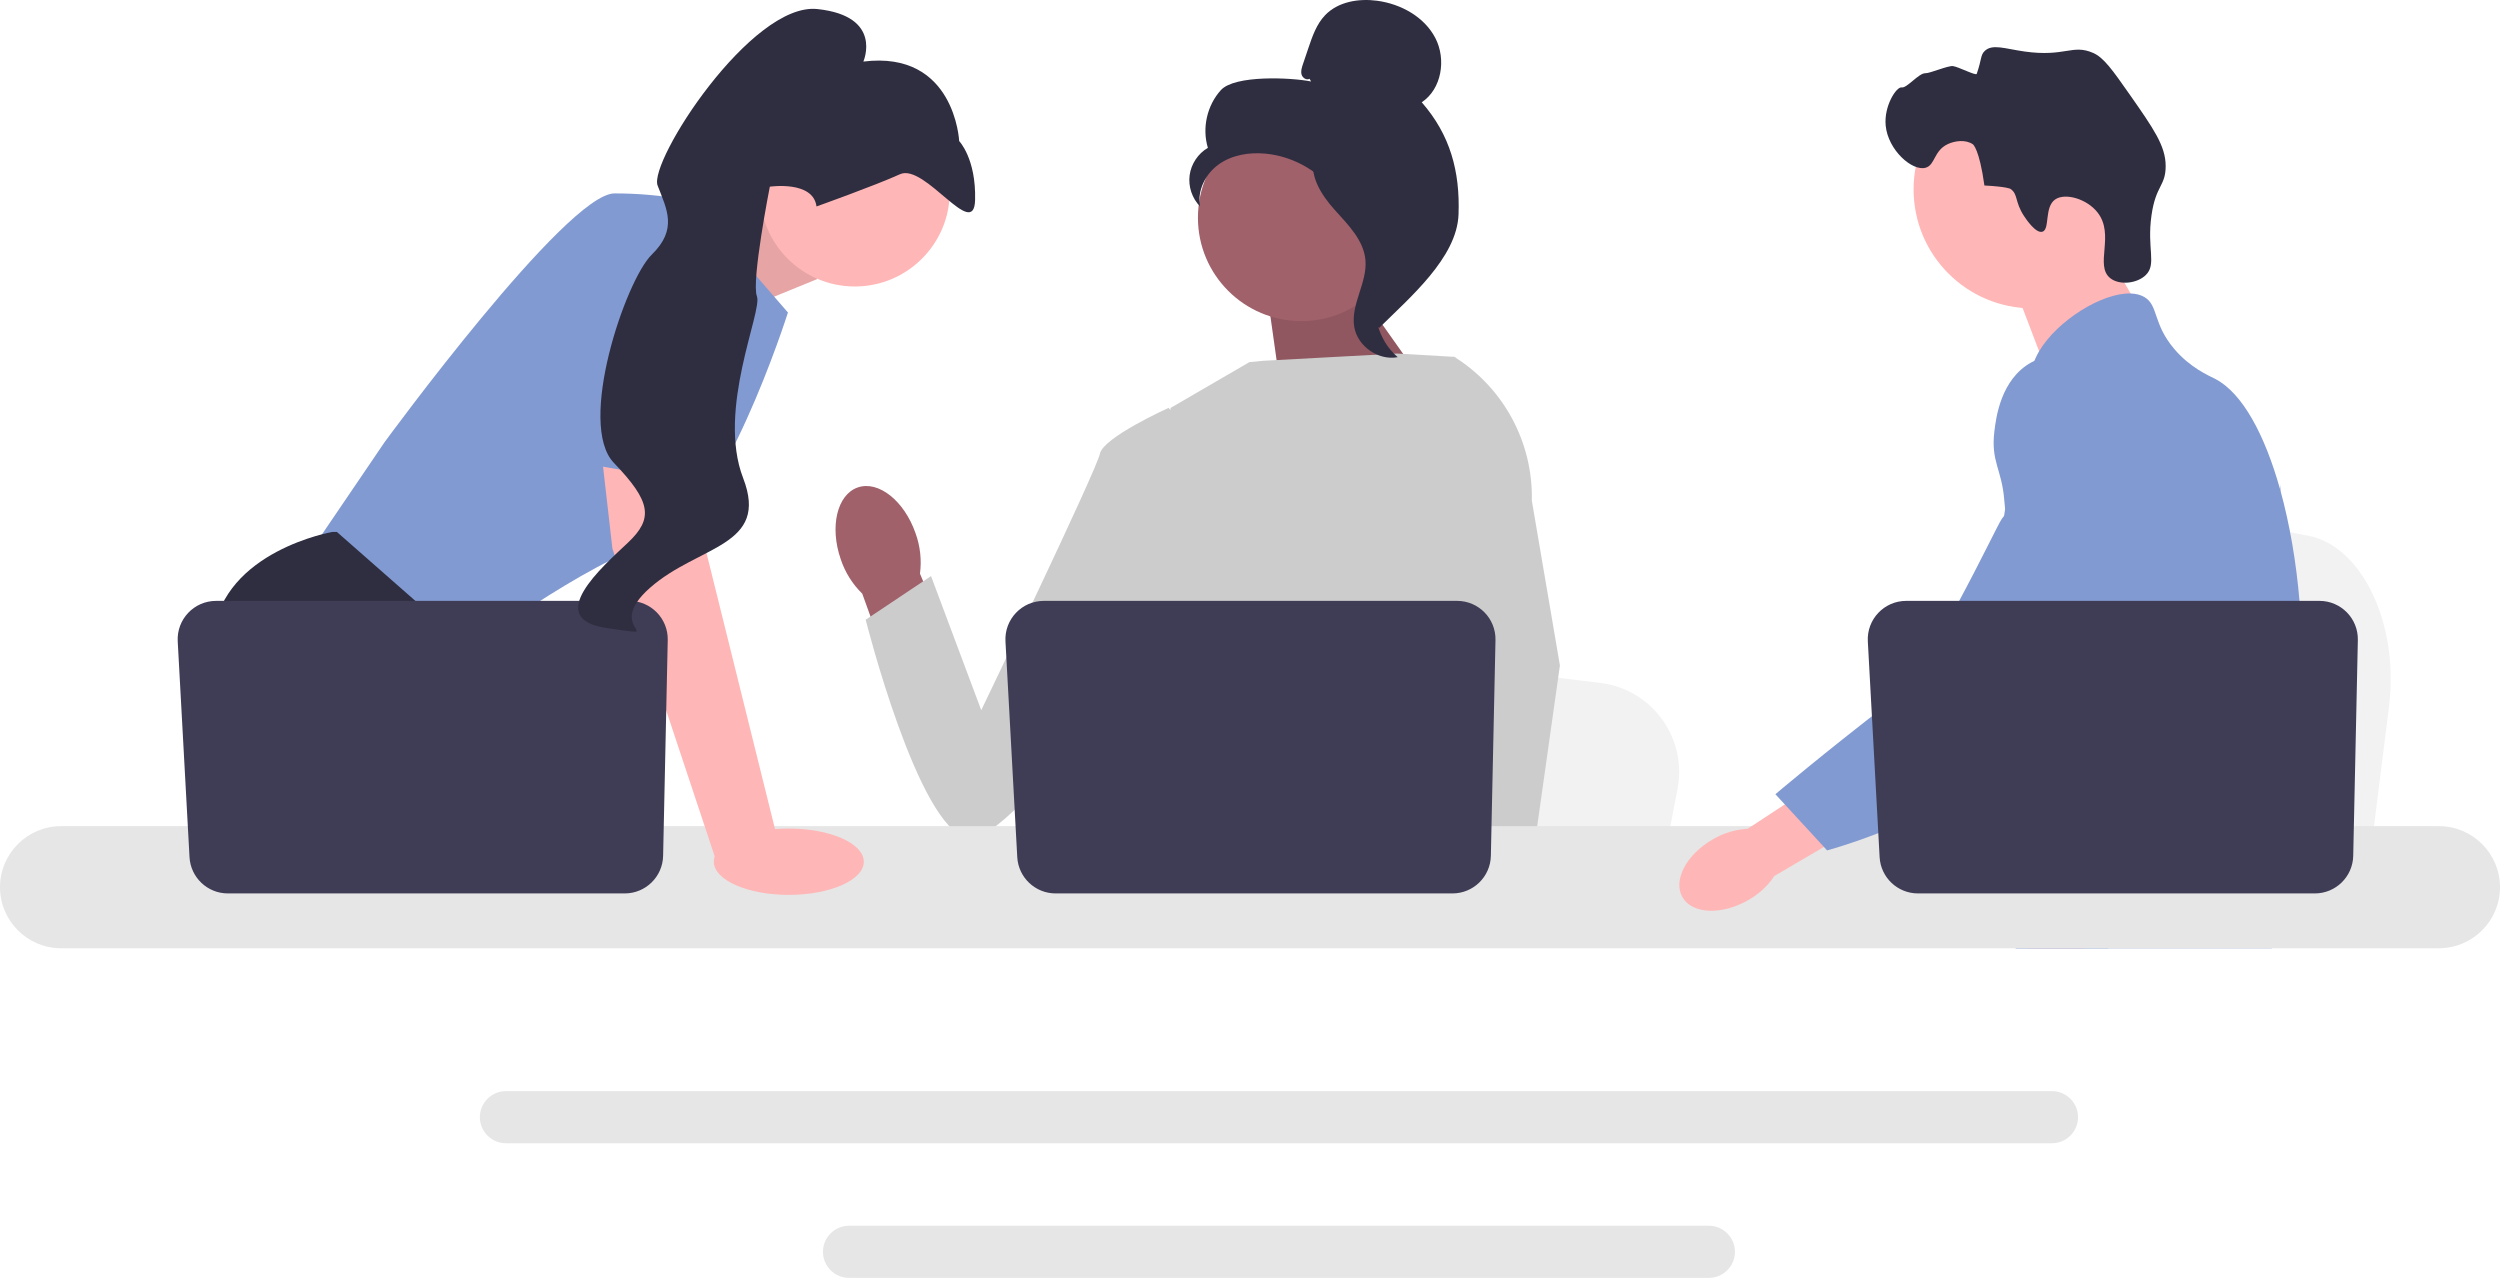
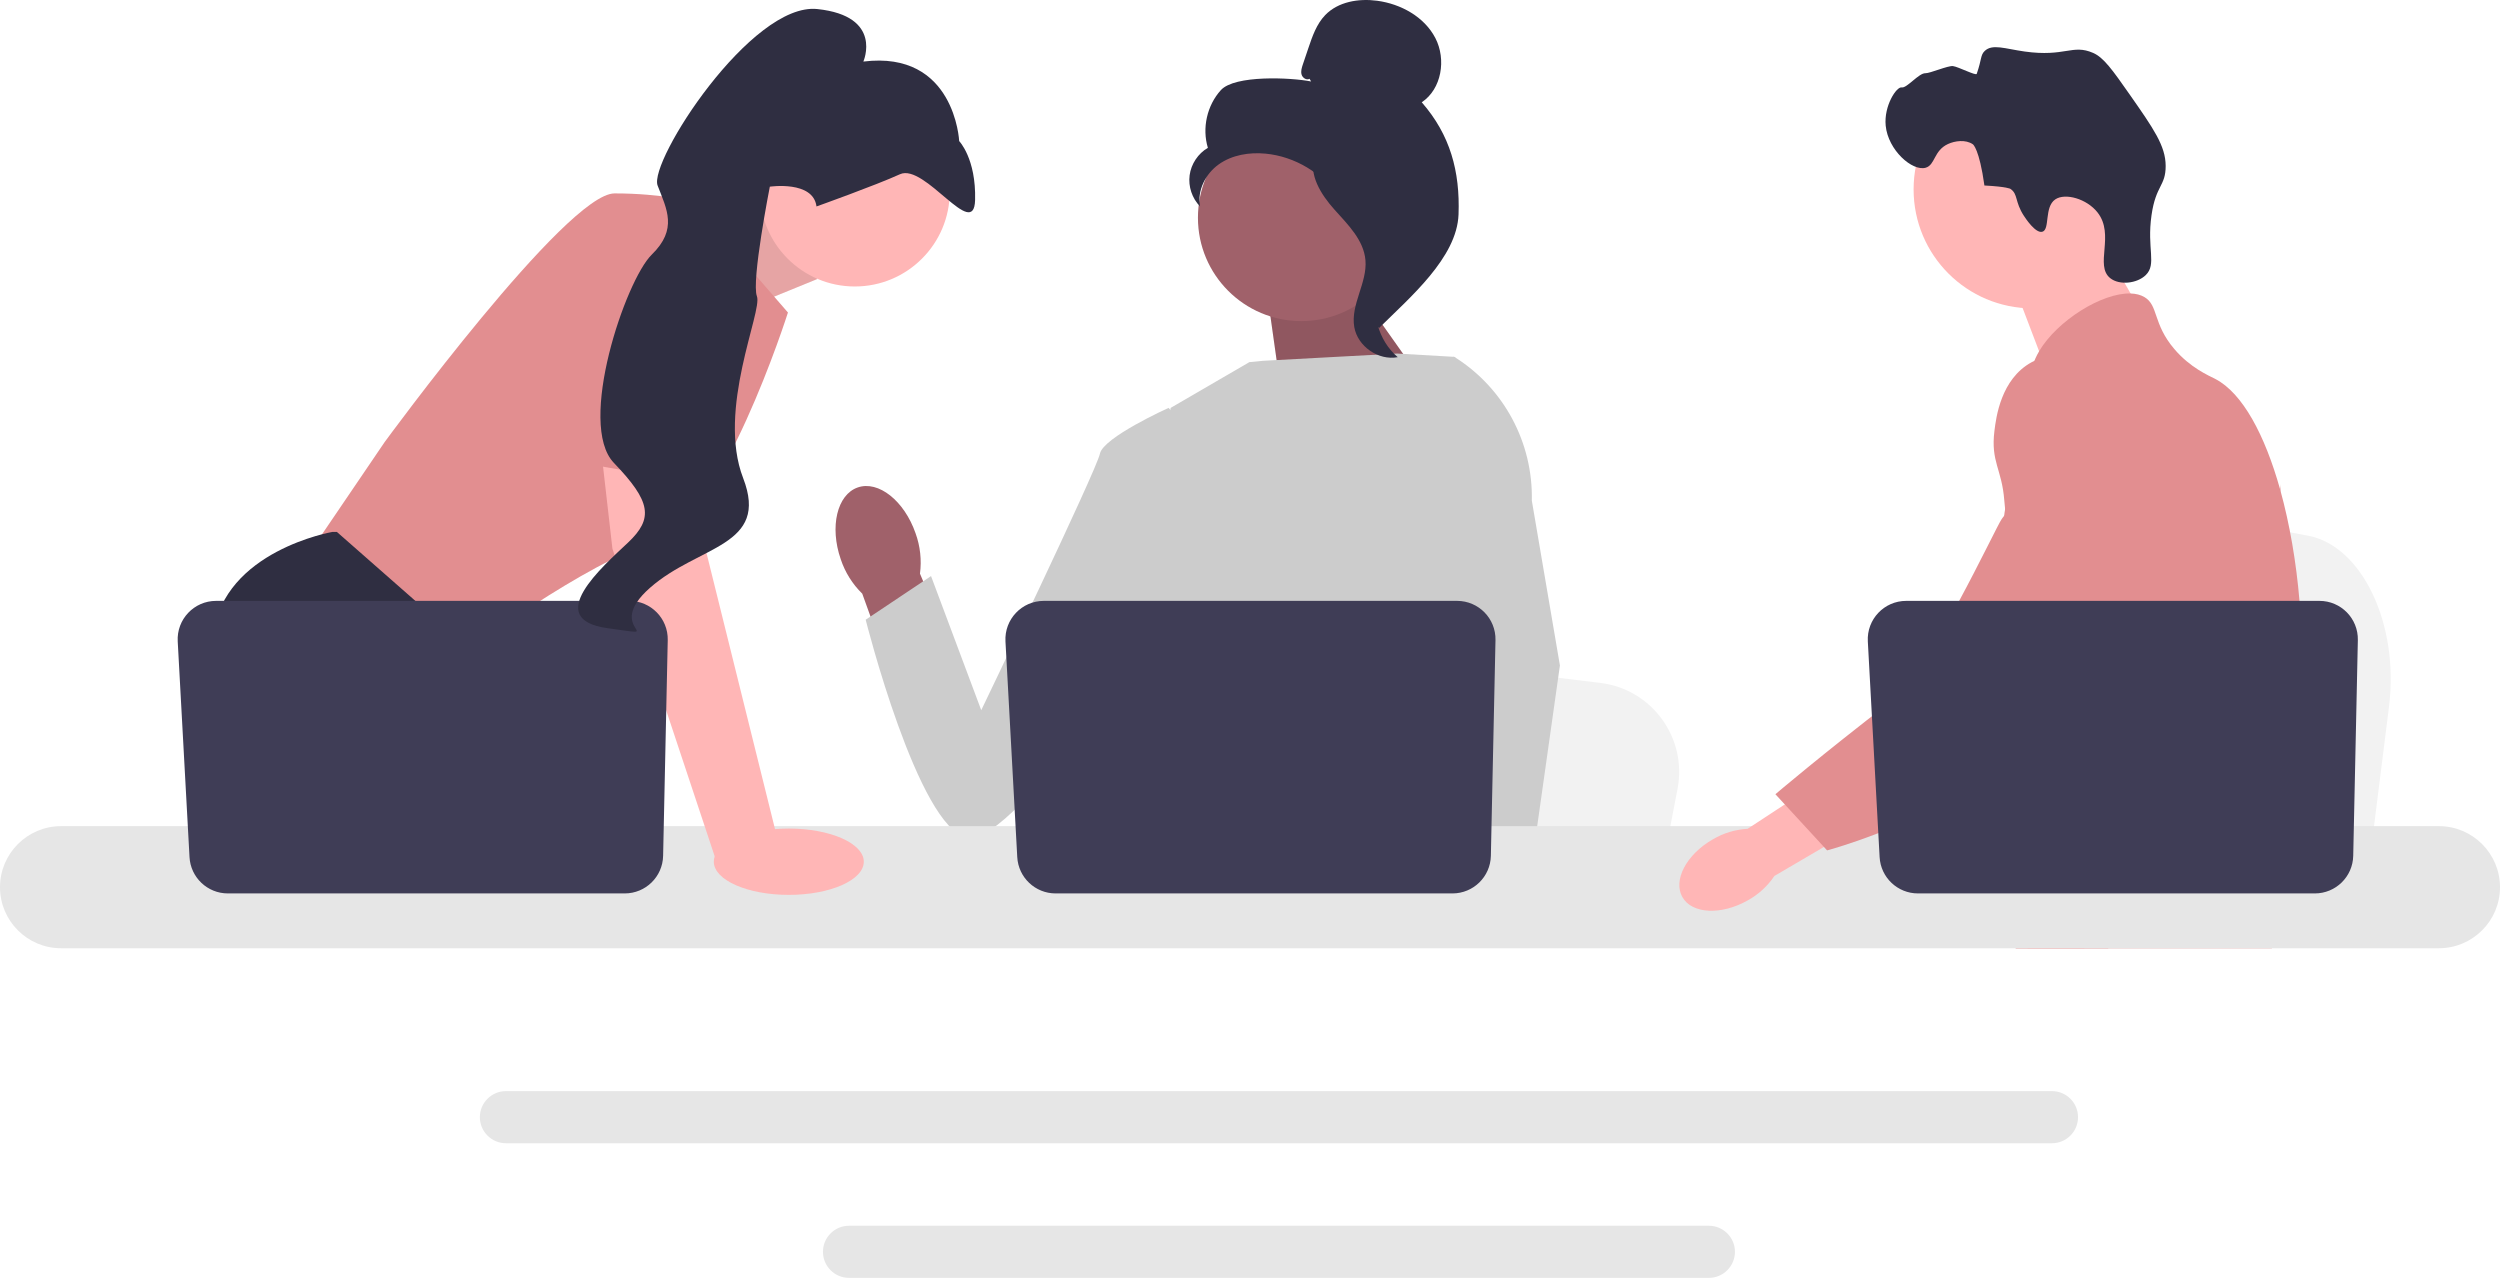
<svg xmlns="http://www.w3.org/2000/svg" width="866.81" height="443.068" viewBox="0 0 866.81 443.068">
  <path d="M828.335,244.952l-2.715,21.622-6.739,53.704h-135.383c1.057-12.037,2.502-29.362,4.046-48.065,.152-1.868,.312-3.748,.464-5.639,3.872-47.014,8.108-100.216,8.108-100.216l17.799,3.316,34.532,6.421,14.071,2.615,37.681,7.017c18.787,3.491,31.71,30.693,28.135,59.226Z" fill="#f2f2f2" />
  <polygon points="725.93 79.358 742.579 108.492 710.58 131.169 696.93 95.358 725.93 79.358" fill="#ffb6b6" />
  <circle cx="704.735" cy="65.675" r="41.244" fill="#ffb6b6" />
  <path d="M701.774,74.896c-3.275-4.984-1.99-7.591-4.731-9.423-0-0-1.103-.737-8.999-1.157h0c-1.768-12.724-3.975-14.267-3.975-14.267-2.543-1.778-6.318-1.201-8.666-.113-4.966,2.3-4.391,7.269-7.735,8.22-4.619,1.314-13.024-6.092-13.852-14.569-.675-6.915,3.78-13.631,5.547-13.276,1.752,.352,5.947-5.003,8.212-4.92,1.547,.056,7.867-2.691,9.567-2.476,1.857,.235,7.978,3.429,8.234,2.699,1.773-5.072,1.252-6.479,2.756-7.93,2.665-2.571,7.026-.781,13.866,.181,14.074,1.978,16.531-2.663,23.743,.483,3.644,1.589,6.692,5.874,12.641,14.38,8.319,11.895,12.479,17.842,12.506,24.779,.027,7.074-3.398,6.625-4.903,17.098-1.675,11.658,1.884,16.989-2.004,20.777-3.005,2.927-9.113,3.622-12.322,1.053-5.494-4.399,1.696-15.012-4.384-22.767-3.732-4.76-11.238-6.878-14.676-4.525-3.888,2.66-1.746,10.469-4.48,11.21-2.341,.634-5.772-4.588-6.343-5.457Z" fill="#2f2e41" />
-   <path d="M797.85,237.338c-1.15,19.67-5.72,25.88-7.32,49.11-.35,5.1-.56,11.02-.56,18.08,0,1.8,.01,3.54,.01,5.24,0,3.62-.069,7.04-.49,10.51-.319,2.77-.869,5.56-1.779,8.5h-88.83c-.01-.02-.01-.04-.021-.06-.52-2.26-.85-4.42-1.1-6.49-.08-.66-.15-1.31-.21-1.95-.08-.75-.15-1.49-.22-2.22-.271-2.91-.54-5.66-1.181-8.29-.859-3.63-2.42-7.05-5.62-10.35-1.31-1.35-2.619-2.4-3.899-3.32-.25-.17-.49-.34-.74-.51-3.54-2.43-6.89-4.18-9.79-9.14-.05-.07-.09-.15-.13-.22-.5-.87-1.8-3.15-2.74-6.19-.99-3.16-1.59-7.13-.51-11.19,2.57-9.62,12.09-10.58,19.87-20.3,.84-1.05,1.67-2.21,2.46-3.5,3.52-5.72,4.47-10.76,5.59-16.75,.18-.97,.34-1.93,.47-2.86,.101-.7,.19-1.39,.261-2.07,.619-5.71,.319-10.63-.41-15.03-2.38-14.41-9.4-23.33-4.44-36.26,1.561-4.06,3.771-7.11,6-9.72,4.72-5.53,9.57-9.12,8.73-16.26-.851-7.2-6.311-8.19-6.92-14.48-.311-3.18,.729-6.53,2.68-9.82v-.01c6.24-10.59,21.82-20.34,31.72-20.03,1.83,.05,3.45,.46,4.8,1.25,4.891,2.88,2.851,9.17,10.341,17.99,5.569,6.55,11.869,9.17,14.26,10.41,9.47,4.94,17.17,19.51,22.399,38.14,.04,.14,.08,.28,.12,.43,3.23,11.67,5.511,24.92,6.641,38.36,.479,5.69,.76,11.41,.819,17.07,.051,4.52-.05,8.44-.26,11.93Z" fill="#829ad2" />
+   <path d="M797.85,237.338c-1.15,19.67-5.72,25.88-7.32,49.11-.35,5.1-.56,11.02-.56,18.08,0,1.8,.01,3.54,.01,5.24,0,3.62-.069,7.04-.49,10.51-.319,2.77-.869,5.56-1.779,8.5h-88.83c-.01-.02-.01-.04-.021-.06-.52-2.26-.85-4.42-1.1-6.49-.08-.66-.15-1.31-.21-1.95-.08-.75-.15-1.49-.22-2.22-.271-2.91-.54-5.66-1.181-8.29-.859-3.63-2.42-7.05-5.62-10.35-1.31-1.35-2.619-2.4-3.899-3.32-.25-.17-.49-.34-.74-.51-3.54-2.43-6.89-4.18-9.79-9.14-.05-.07-.09-.15-.13-.22-.5-.87-1.8-3.15-2.74-6.19-.99-3.16-1.59-7.13-.51-11.19,2.57-9.62,12.09-10.58,19.87-20.3,.84-1.05,1.67-2.21,2.46-3.5,3.52-5.72,4.47-10.76,5.59-16.75,.18-.97,.34-1.93,.47-2.86,.101-.7,.19-1.39,.261-2.07,.619-5.71,.319-10.63-.41-15.03-2.38-14.41-9.4-23.33-4.44-36.26,1.561-4.06,3.771-7.11,6-9.72,4.72-5.53,9.57-9.12,8.73-16.26-.851-7.2-6.311-8.19-6.92-14.48-.311-3.18,.729-6.53,2.68-9.82v-.01c6.24-10.59,21.82-20.34,31.72-20.03,1.83,.05,3.45,.46,4.8,1.25,4.891,2.88,2.851,9.17,10.341,17.99,5.569,6.55,11.869,9.17,14.26,10.41,9.47,4.94,17.17,19.51,22.399,38.14,.04,.14,.08,.28,.12,.43,3.23,11.67,5.511,24.92,6.641,38.36,.479,5.69,.76,11.41,.819,17.07,.051,4.52-.05,8.44-.26,11.93Z" fill="#e28e90" />
  <g>
    <polygon points="731.331 304.728 729.52 309.768 728.38 312.927 725.74 320.278 722.68 328.778 703.01 328.778 706.31 320.278 707.84 316.318 710.38 309.768 714.64 298.768 731.331 304.728" fill="#ffb6b6" />
-     <path d="M790.84,167.827c-.05,.65-.12,1.37-.19,2.15-.779,7.94-2.62,22.15-5.31,38.36-1.42,8.55-3.08,17.66-4.95,26.71-4.02,19.53-9.02,38.76-14.67,51.4-1.01,2.28-2.05,4.34-3.11,6.16-.81,1.39-1.66,2.76-2.55,4.11-2.88,4.43-6.11,8.63-9.46,12.55-.13,.17-.28,.33-.43,.5-.54,.64-1.101,1.27-1.66,1.9-2.74,3.09-5.54,5.97-8.25,8.61-3.3,3.22-6.48,6.07-9.33,8.5h-31.94l-.13-.06-4.6-2.04s1.31-1.54,3.5-4.45c.45-.59,.93-1.24,1.45-1.95,.64-.87,1.33-1.83,2.069-2.87,1.54-2.18,3.29-4.74,5.17-7.64,3.641-5.61,7.79-12.51,11.98-20.5,.48-.93,.97-1.87,1.46-2.82,.01-.03,.03-.06,.04-.09,.83-1.62,1.65-3.29,2.47-4.99,6.95-14.46,8.94-26.46,9.511-30.35,.8-5.5,1.909-13.19,1.609-21.65-.2-5.58-1.01-11.48-2.939-17.34v-.01c-.4-1.23-.851-2.46-1.36-3.68-.91-2.19-1.99-4.35-3.271-6.48-5.649-9.38-10.239-9.77-13.89-19.99-1.08-3.03-3.53-9.87-2.78-17.09v-.01c.091-.89,.24-1.79,.44-2.69v-.01c.05-.25,.12-.51,.19-.76,.569-2.21,1.51-4.4,2.939-6.48,2.79-4.04,6.6-6.44,10.01-7.87l.011-.01c3.939-1.64,7.34-1.99,8-2.05,14.609-1.3,25.939,10.98,32.13,17.69,2.39,2.59,4.58,4.76,6.58,6.53,15.569,13.9,19.84,5.02,20.949,.43,.17-.71,.261-1.32,.311-1.72Z" fill="#829ad2" />
-     <path d="M790.89,167.308c0,.05-.01,.22-.05,.5,.02-.15,.03-.3,.04-.44,0-.03,0-.05,.01-.06Z" fill="#829ad2" />
+     <path d="M790.84,167.827c-.05,.65-.12,1.37-.19,2.15-.779,7.94-2.62,22.15-5.31,38.36-1.42,8.55-3.08,17.66-4.95,26.71-4.02,19.53-9.02,38.76-14.67,51.4-1.01,2.28-2.05,4.34-3.11,6.16-.81,1.39-1.66,2.76-2.55,4.11-2.88,4.43-6.11,8.63-9.46,12.55-.13,.17-.28,.33-.43,.5-.54,.64-1.101,1.27-1.66,1.9-2.74,3.09-5.54,5.97-8.25,8.61-3.3,3.22-6.48,6.07-9.33,8.5h-31.94l-.13-.06-4.6-2.04s1.31-1.54,3.5-4.45c.45-.59,.93-1.24,1.45-1.95,.64-.87,1.33-1.83,2.069-2.87,1.54-2.18,3.29-4.74,5.17-7.64,3.641-5.61,7.79-12.51,11.98-20.5,.48-.93,.97-1.87,1.46-2.82,.01-.03,.03-.06,.04-.09,.83-1.62,1.65-3.29,2.47-4.99,6.95-14.46,8.94-26.46,9.511-30.35,.8-5.5,1.909-13.19,1.609-21.65-.2-5.58-1.01-11.48-2.939-17.34v-.01c-.4-1.23-.851-2.46-1.36-3.68-.91-2.19-1.99-4.35-3.271-6.48-5.649-9.38-10.239-9.77-13.89-19.99-1.08-3.03-3.53-9.87-2.78-17.09v-.01c.091-.89,.24-1.79,.44-2.69v-.01c.05-.25,.12-.51,.19-.76,.569-2.21,1.51-4.4,2.939-6.48,2.79-4.04,6.6-6.44,10.01-7.87l.011-.01c3.939-1.64,7.34-1.99,8-2.05,14.609-1.3,25.939,10.98,32.13,17.69,2.39,2.59,4.58,4.76,6.58,6.53,15.569,13.9,19.84,5.02,20.949,.43,.17-.71,.261-1.32,.311-1.72Z" fill="#e28e90" />
+     <path d="M790.89,167.308c0,.05-.01,.22-.05,.5,.02-.15,.03-.3,.04-.44,0-.03,0-.05,.01-.06Z" fill="#e28e90" />
  </g>
  <path d="M711.47,378.318H175.42c-4.98,0-9.04,4.05-9.04,9.03,0,4.99,4.06,9.04,9.04,9.04H711.47c4.979,0,9.03-4.05,9.03-9.04,0-4.98-4.051-9.03-9.03-9.03Z" fill="#e6e6e6" />
  <path d="M592.51,424.998H294.37c-4.98,0-9.03,4.05-9.03,9.03s4.05,9.04,9.03,9.04h298.14c4.98,0,9.04-4.06,9.04-9.04s-4.06-9.03-9.04-9.03Z" fill="#e6e6e6" />
  <polygon points="235.069 81.275 268.853 67.057 283.344 96.762 247.842 111.253 235.069 81.275" fill="#ffb6b6" />
  <polygon points="235.069 81.275 268.853 67.057 283.344 96.762 247.842 111.253 235.069 81.275" opacity=".1" />
-   <path d="M239.872,69.955l33.328,38.4s-23.185,73.177-46.369,79.698-65.932,38.4-65.932,38.4l-53.615-34.777,26.083-38.4s63.034-86.218,79.698-86.218c16.664,0,26.807,2.898,26.807,2.898Z" fill="#829ad2" />
+   <path d="M239.872,69.955l33.328,38.4s-23.185,73.177-46.369,79.698-65.932,38.4-65.932,38.4l-53.615-34.777,26.083-38.4s63.034-86.218,79.698-86.218c16.664,0,26.807,2.898,26.807,2.898Z" fill="#e28e90" />
  <path d="M194.843,320.278H117.261l-4.905-6.557-20.026-26.771-4.608-6.158s-17.389-31.879-13.766-60.86c3.623-28.981,41.298-35.502,41.298-35.502h1.55l46.123,40.53-2.753,37.719,14.606,24.272,20.062,33.328Z" fill="#2f2e41" />
  <polygon points="133.15 320.278 112.356 320.278 112.356 289.486 133.15 320.278" fill="#2f2e41" />
  <path d="M581.644,273.532l-2.587,13.418-6.419,33.328h-128.958c1.007-7.47,2.384-18.222,3.854-29.829,.145-1.159,.297-2.326,.442-3.499,3.688-29.177,7.723-62.193,7.723-62.193l16.954,2.058,32.893,3.985,13.404,1.623,35.893,4.354c17.896,2.166,30.205,19.048,26.8,36.755Z" fill="#f2f2f2" />
  <path d="M764.144,320.278h-69.945c1.065-1.253,1.666-1.978,1.666-1.978l20.968-3.463,43.203-7.129s1.971,5.093,4.108,12.571Z" fill="#2f2e41" />
  <polygon points="467.455 95.766 497.873 138.784 444.814 140.369 439.119 99.942 467.455 95.766" fill="#a0616a" />
  <polygon points="467.455 95.766 497.873 138.784 444.814 140.369 439.119 99.942 467.455 95.766" opacity=".1" />
-   <path id="uuid-ae755ff6-bb09-410e-86b1-7d1b81a37005-296" d="M317.446,184.896c-3.903-11.259-12.876-18.372-20.041-15.887-7.165,2.485-9.808,13.625-5.902,24.888,1.499,4.52,4.058,8.616,7.464,11.945l17.14,47.497,22.117-8.518-19.245-45.919c.615-4.724,.089-9.526-1.533-14.005Z" fill="#a0616a" />
+   <path id="uuid-ae755ff6-bb09-410e-86b1-7d1b81a37005-341" d="M317.446,184.896c-3.903-11.259-12.876-18.372-20.041-15.887-7.165,2.485-9.808,13.625-5.902,24.888,1.499,4.52,4.058,8.616,7.464,11.945l17.14,47.497,22.117-8.518-19.245-45.919c.615-4.724,.089-9.526-1.533-14.005Z" fill="#a0616a" />
  <path d="M523.347,162.977l-.042,43.841-4.079,16.193-8.39,33.306-6.108,30.633-4.55,22.822-1.623,8.151c-1.224,.819-2.442,1.601-3.659,2.355h-105.976c-6.021-3.615-9.39-6.427-9.39-6.427,0,0,1.666-1.565,3.572-4.079,3.217-4.246,7.108-11.201,4.724-17.845-.5-1.391-.63-3.086-.478-4.977,.971-12.476,14.056-33.574,14.056-33.574l-2.71-31.314-1.188-13.722,8.378-66.91,27.307-15.874,4.714-.456,46.536-2.514,19.234,1.108,.877,.239,18.794,39.045Z" fill="#ccc" />
  <g>
    <polygon points="525.414 320.278 502.229 320.278 501.208 309.772 501.186 309.562 507.75 309.113 524.827 307.947 525.124 314.235 525.356 319.061 525.414 320.278" fill="#ffb6b6" />
    <path d="M531.121,173.576l9.739,57.143-7.948,56.23-1.239,8.752-2.188,15.454-.674,4.753,.022,.514,.167,3.855h-27.532l-1.014-10.506-.087-.942-2.072-21.518-.036-.362-4.398-45.63,8.622-32.98,.638-2.427v-.007l3.751-56.469-2.905-25.663-.029-.239c.058,.036,.109,.073,.167,.109,.152,.094,.304,.188,.449,.29,16.925,10.737,27.01,29.575,26.568,49.644Z" fill="#ccc" />
  </g>
  <path d="M415.748,152.379l-10.587-10.951s-22.664,10.218-23.794,15.886c-1.13,5.669-41.146,88.926-41.146,88.926l-17.41-46.499-22.662,15.13s18.184,72.192,35.19,75.581,74.002-85.446,74.002-85.446l6.408-52.628Z" fill="#ccc" />
  <path d="M845.64,286.447H21.16c-11.67,0-21.16,9.5-21.16,21.17s9.49,21.16,21.16,21.16H845.64c11.67,0,21.17-9.49,21.17-21.16s-9.5-21.17-21.17-21.17Z" fill="#e6e6e6" />
  <path d="M518.522,221.94l-1.603,74.802c-.155,7.241-6.07,13.03-13.312,13.03h-137.603c-7.071,0-12.91-5.528-13.296-12.589l-4.089-74.802c-.417-7.628,5.656-14.042,13.296-14.042h143.295c7.466,0,13.472,6.137,13.312,13.601Z" fill="#3f3d56" />
  <circle cx="296.385" cy="66.41" r="32.922" fill="#ffb6b6" />
  <polygon points="241.321 152.551 244.944 191.675 269.578 290.935 248.296 298.394 212.34 190.226 207.374 146.755 241.321 152.551" fill="#ffb6b6" />
  <path d="M231.522,221.94l-1.603,74.802c-.155,7.241-6.07,13.03-13.312,13.03H79.004c-7.071,0-12.91-5.528-13.296-12.589l-4.089-74.802c-.417-7.628,5.656-14.042,13.296-14.042H218.21c7.466,0,13.472,6.137,13.312,13.601Z" fill="#3f3d56" />
  <ellipse cx="273.5" cy="298.778" rx="26" ry="11.5" fill="#ffb6b6" />
-   <path d="M190.242,158.532l14.853-79.158s41.298-5.796,42.747,7.97-1.035,81.042-1.035,81.042l-56.564-9.853Z" fill="#829ad2" />
+   <path d="M190.242,158.532l14.853-79.158s41.298-5.796,42.747,7.97-1.035,81.042-1.035,81.042l-56.564-9.853Z" fill="#e28e90" />
  <path d="M283.095,71.586s20.365-7.268,28.956-11.179c8.591-3.911,25.657,23.366,26.037,8.96,.38-14.406-5.518-20.447-5.518-20.447,0,0-1.473-31.515-33.223-27.575,0,0,6.984-15.767-15.941-18.205-22.925-2.438-58.589,52.921-55.395,61.194,3.194,8.273,7.023,15.113-2.039,23.959-9.062,8.846-26.03,58.769-13.12,72.203,12.91,13.434,13.758,19.264,4.912,27.621-8.846,8.358-29.754,26.53-7.147,29.685,22.607,3.155-2.068,.799,14.786-14.026,16.854-14.825,41.447-14.219,32.265-38.005-9.183-23.785,6.771-57.869,4.775-63.04-1.996-5.171,4.473-38.005,4.473-38.005,0,0,15.055-2.212,16.181,6.86Z" fill="#2f2e41" />
  <g>
    <circle cx="451.191" cy="75.499" r="35.838" fill="#a0616a" />
    <path d="M454.051,27.317c-1.037,.605-2.426-.311-2.759-1.464-.333-1.154,.055-2.379,.439-3.516l1.934-5.727c1.371-4.062,2.827-8.266,5.797-11.357,4.483-4.666,11.607-5.853,18.02-4.993,8.236,1.104,16.362,5.564,20.191,12.939,3.829,7.375,2.199,17.665-4.72,22.266,9.862,11.303,13.3,23.901,12.757,38.892-.543,14.991-16.879,28.788-27.533,39.348-2.379-1.442-4.542-8.201-3.234-10.656,1.308-2.455-.566-5.3,1.054-7.561,1.62-2.262,2.976,1.34,1.338-.909-1.034-1.419,3.001-4.684,1.464-5.533-7.432-4.108-9.903-13.371-14.571-20.465-5.63-8.556-15.265-14.35-25.462-15.312-5.617-.53-11.55,.43-16.154,3.691-4.604,3.261-7.585,9.089-6.517,14.629-2.765-2.808-4.141-6.922-3.622-10.828,.519-3.906,2.922-7.518,6.325-9.506-2.069-6.841-.297-14.711,4.505-20.005,4.802-5.294,24.28-4.392,31.291-2.999l-.542-.93Z" fill="#2f2e41" />
    <path d="M455.14,53.475c9.285,1.002,15.989,9.045,21.65,16.473,3.263,4.281,6.681,9.009,6.599,14.391-.083,5.441-3.721,10.109-5.46,15.265-2.842,8.429-.072,18.457,6.693,24.233-6.685,1.269-13.911-3.744-15.065-10.449-1.343-7.806,4.574-15.34,3.873-23.23-.617-6.951-6.095-12.301-10.752-17.498-4.657-5.197-9.03-12.094-6.888-18.735l-.65-.45Z" fill="#2f2e41" />
  </g>
  <g>
-     <path id="uuid-aec20554-f6ec-4c5b-9d97-717cd04239bf-297" d="M593.947,290.977c-9.197,5.231-13.952,14.216-10.623,20.069,3.33,5.852,13.483,6.355,22.683,1.121,3.703-2.04,6.864-4.938,9.218-8.45l38.687-22.656-11.019-17.928-36.969,24.238c-4.223,.228-8.331,1.465-11.978,3.607Z" fill="#ffb6b6" />
-     <path d="M724.935,124.841c-1.156-.458-11.3-4.3-20.561,.772-10.638,5.826-12.281,19.126-12.858,23.791-1.331,10.776,2.591,13.191,3.419,24.101,1.549,20.41,5.633-2.874-.889,6.442-2.258,3.225-25.317,53.198-38.034,62.986-24.733,19.037-40.439,32.444-40.439,32.444l17.93,19.477s28.333-7.549,53.376-23.81c25.688-16.68,38.532-25.02,48.469-41.335,.856-1.405,21.331-36.176,10.335-74.624-2.508-8.77-7.104-24.839-20.747-30.245Z" fill="#829ad2" />
+     <path id="uuid-aec20554-f6ec-4c5b-9d97-717cd04239bf-342" d="M593.947,290.977c-9.197,5.231-13.952,14.216-10.623,20.069,3.33,5.852,13.483,6.355,22.683,1.121,3.703-2.04,6.864-4.938,9.218-8.45l38.687-22.656-11.019-17.928-36.969,24.238c-4.223,.228-8.331,1.465-11.978,3.607Z" fill="#ffb6b6" />
+     <path d="M724.935,124.841c-1.156-.458-11.3-4.3-20.561,.772-10.638,5.826-12.281,19.126-12.858,23.791-1.331,10.776,2.591,13.191,3.419,24.101,1.549,20.41,5.633-2.874-.889,6.442-2.258,3.225-25.317,53.198-38.034,62.986-24.733,19.037-40.439,32.444-40.439,32.444l17.93,19.477s28.333-7.549,53.376-23.81c25.688-16.68,38.532-25.02,48.469-41.335,.856-1.405,21.331-36.176,10.335-74.624-2.508-8.77-7.104-24.839-20.747-30.245Z" fill="#e28e90" />
  </g>
  <path d="M817.522,221.94l-1.603,74.802c-.155,7.241-6.07,13.03-13.312,13.03h-137.603c-7.071,0-12.91-5.528-13.296-12.589l-4.089-74.802c-.417-7.628,5.656-14.042,13.296-14.042h143.295c7.466,0,13.472,6.137,13.312,13.601Z" fill="#3f3d56" />
</svg>
